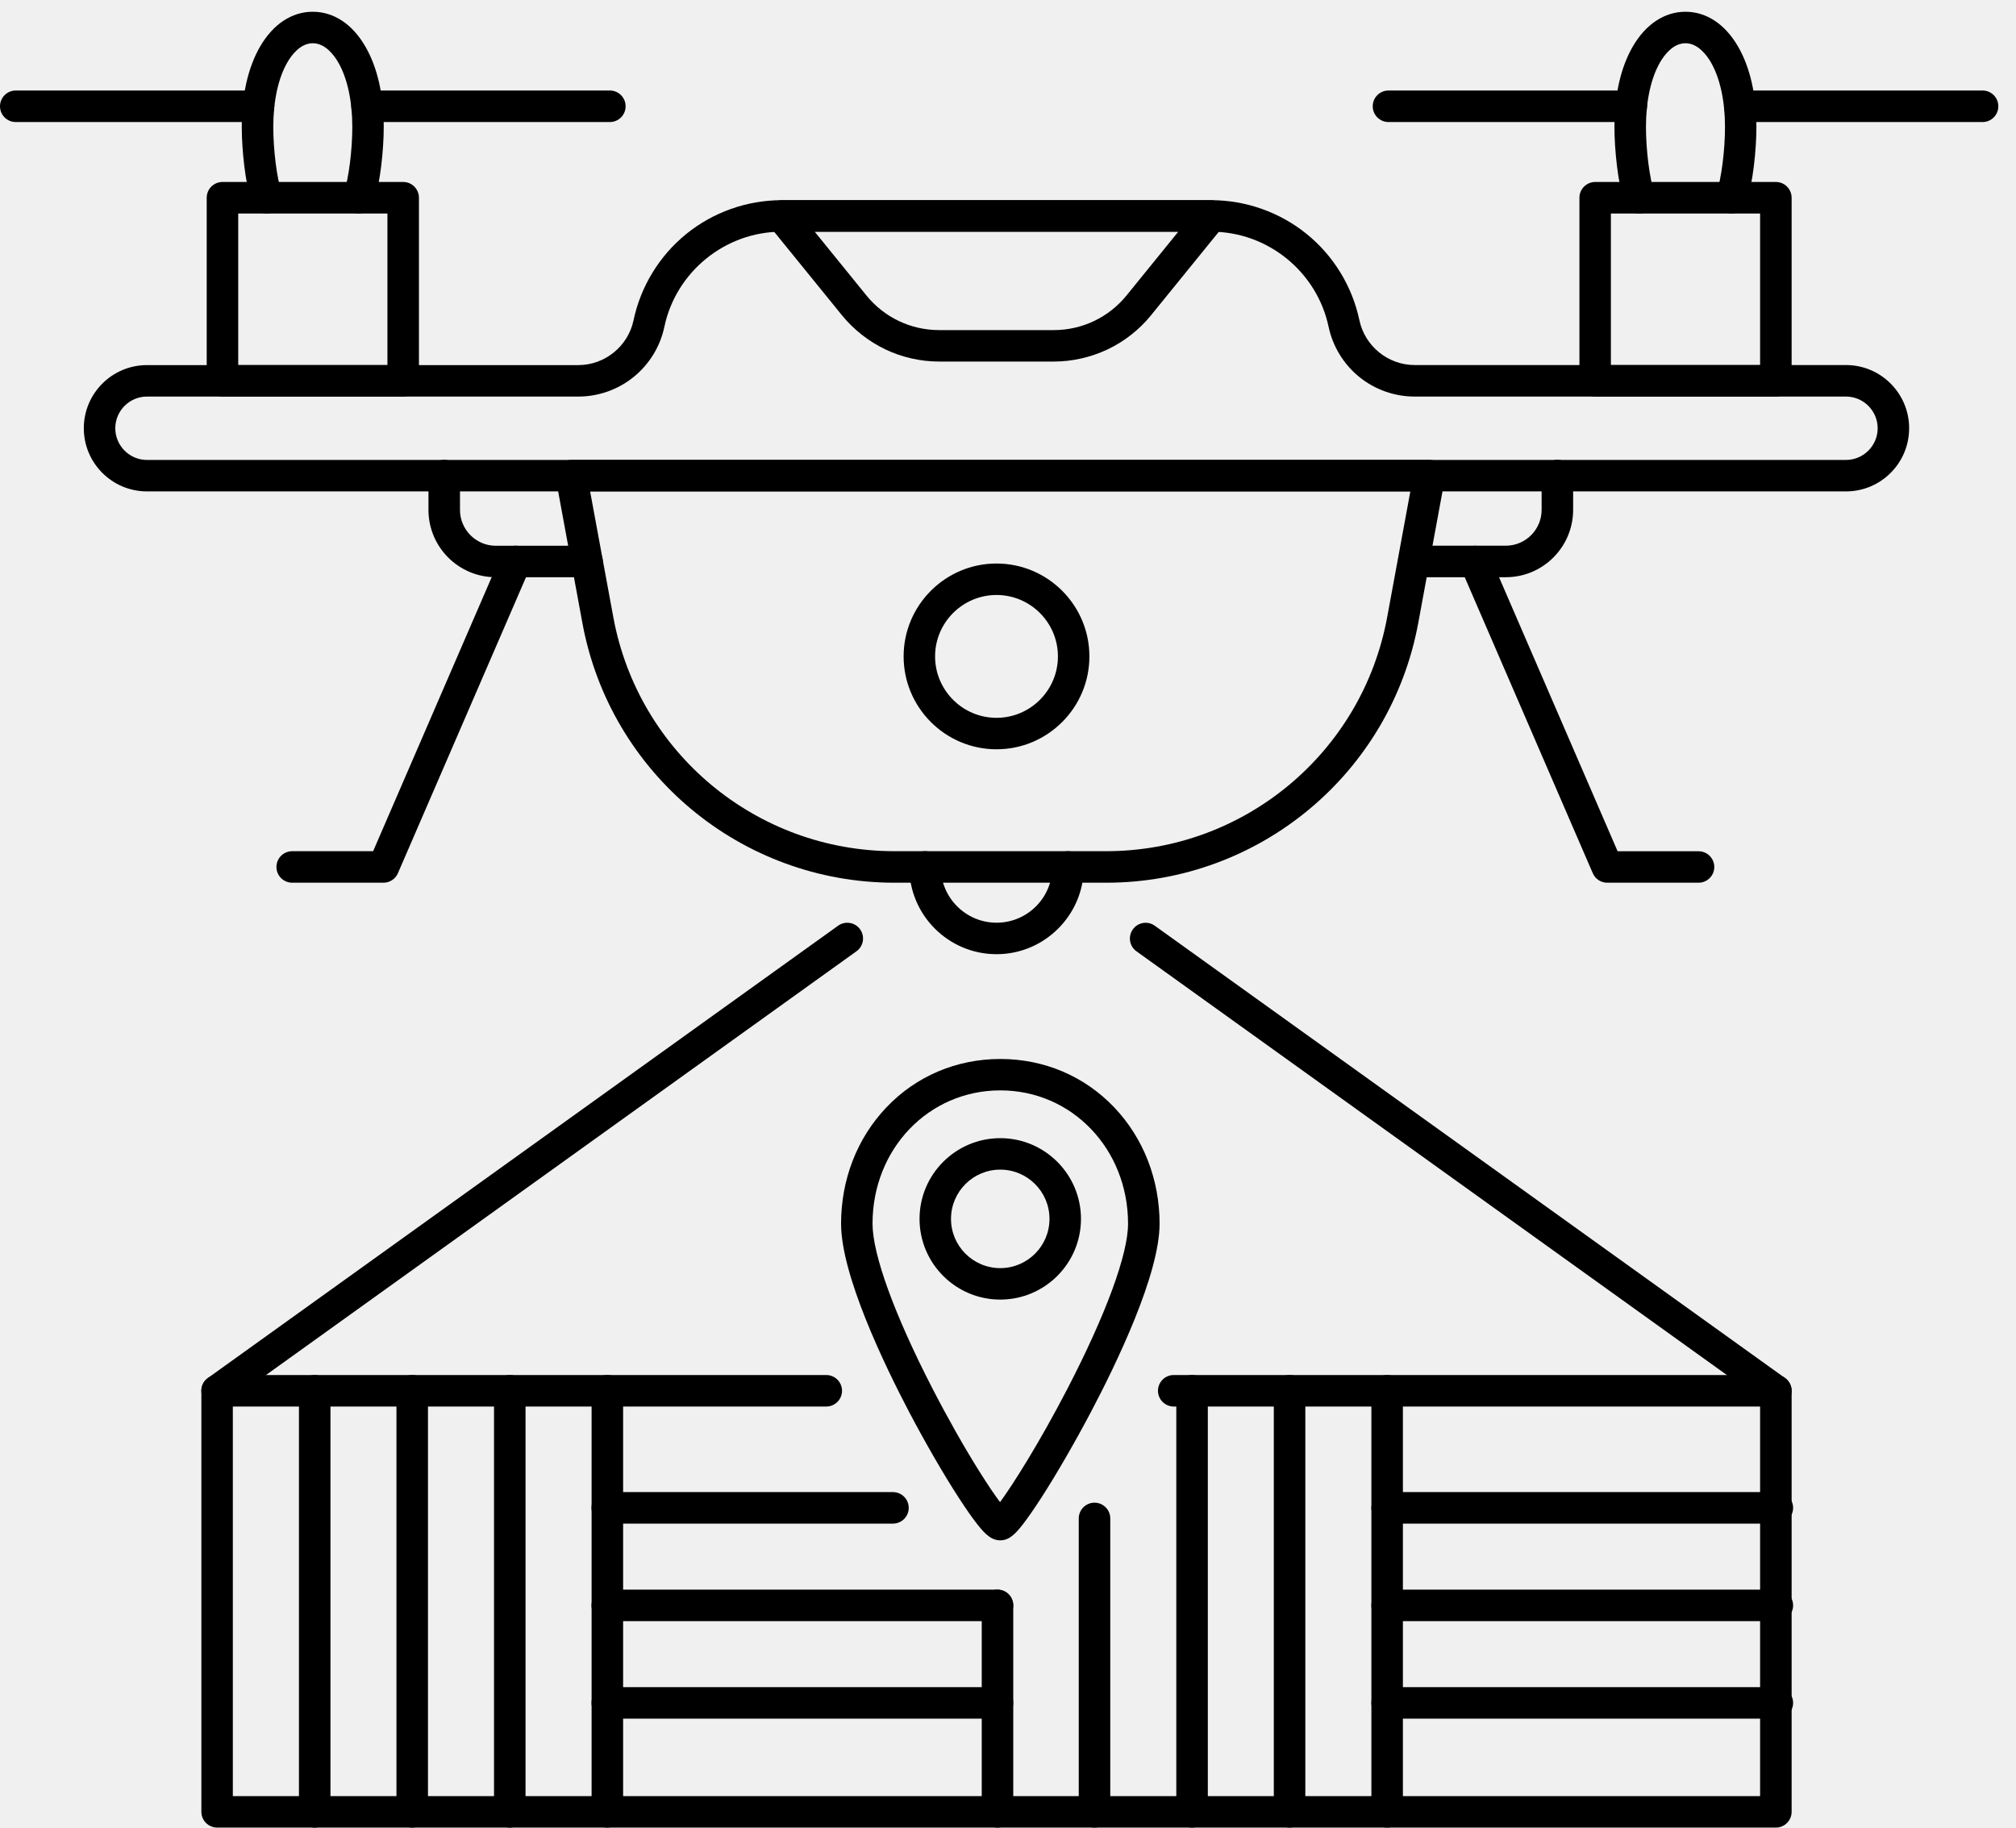
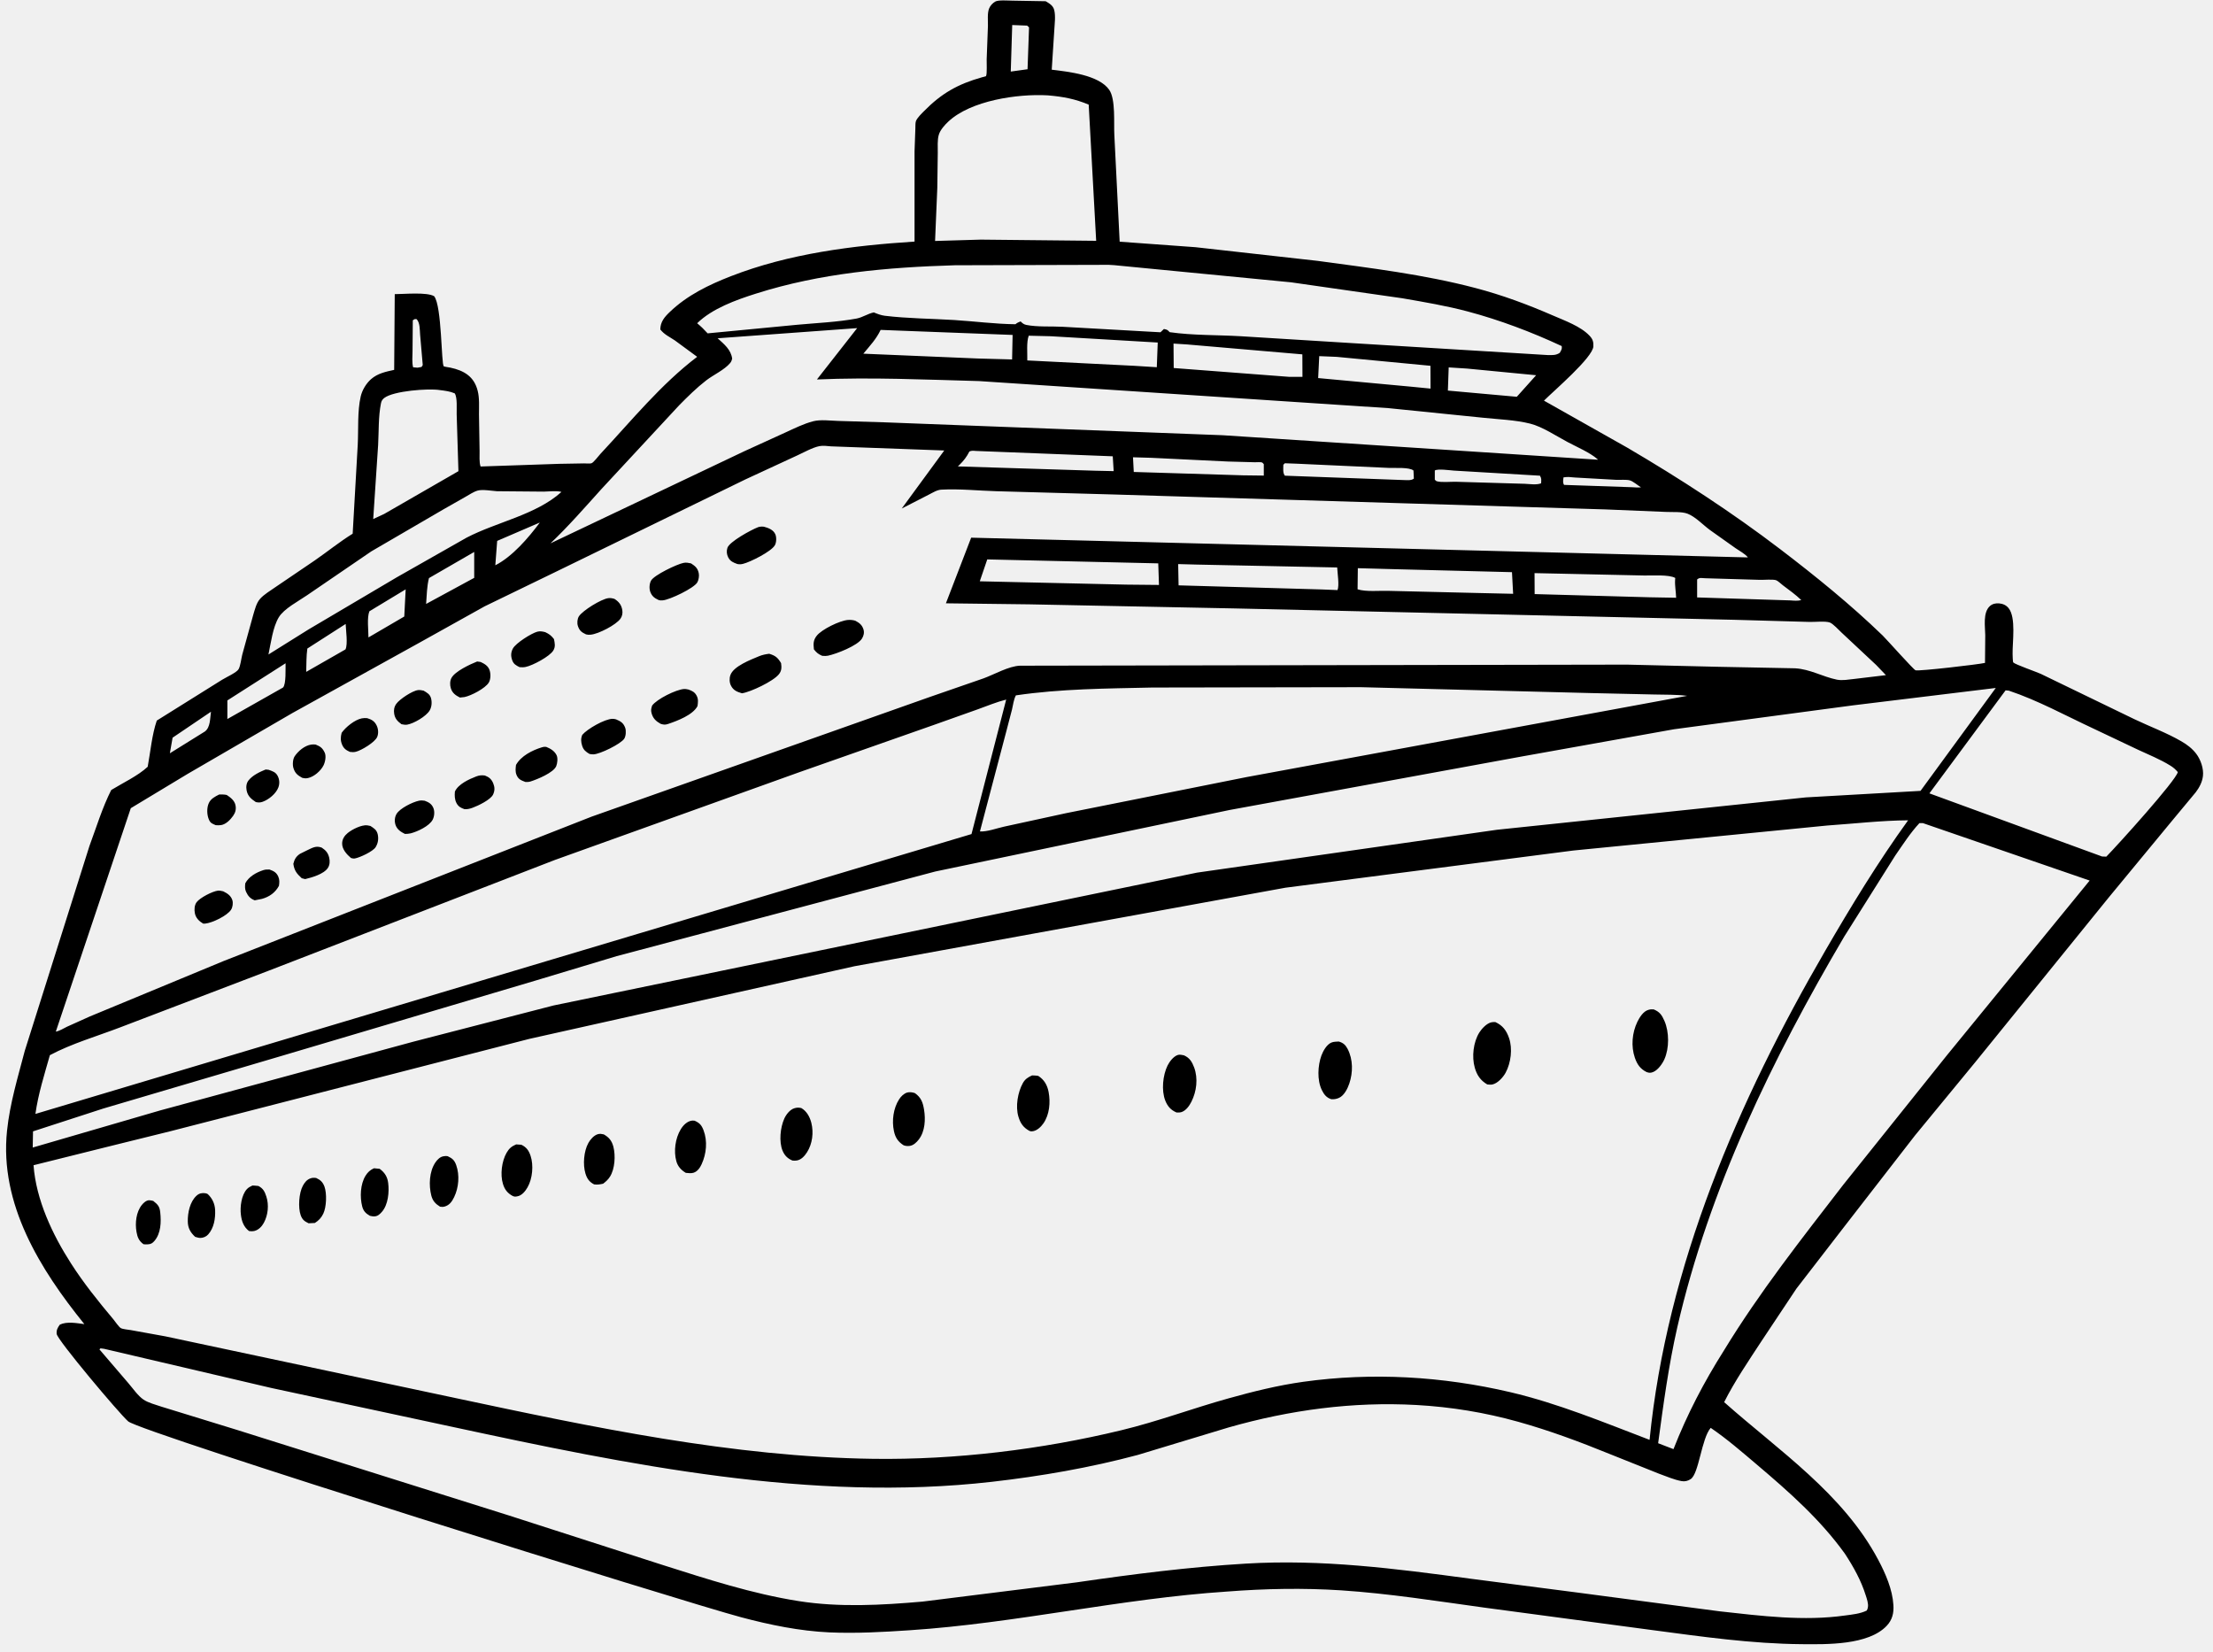
- <svg xmlns="http://www.w3.org/2000/svg" width="107" height="97" viewBox="0 0 107 97" fill="none">
-   <path d="M97.979 26.083H7.8C5.951 26.083 4.448 24.58 4.448 22.731C4.448 20.881 5.951 19.379 7.8 19.379H30.694C32.102 19.379 33.334 18.38 33.625 17.002C34.003 15.204 34.998 13.577 36.423 12.42C37.848 11.264 39.646 10.626 41.483 10.626H64.293C66.128 10.626 67.925 11.264 69.353 12.42C70.781 13.577 71.773 15.204 72.151 16.999C72.443 18.375 73.675 19.376 75.082 19.376H97.976C99.825 19.376 101.328 20.879 101.328 22.728C101.331 24.58 99.825 26.083 97.979 26.083ZM7.8 21.049C6.874 21.049 6.119 21.805 6.119 22.731C6.119 23.657 6.874 24.413 7.8 24.413H97.976C98.902 24.413 99.658 23.657 99.658 22.731C99.658 21.805 98.902 21.049 97.976 21.049H75.082C74.015 21.049 72.971 20.68 72.143 20.007C71.315 19.335 70.738 18.392 70.516 17.348C69.898 14.422 67.282 12.299 64.293 12.299H41.483C38.495 12.299 35.878 14.422 35.261 17.348C35.041 18.392 34.462 19.335 33.634 20.007C32.806 20.68 31.762 21.049 30.694 21.049H7.8Z" fill="black" />
-   <path d="M52.89 50.647C50.337 50.647 48.26 48.57 48.26 46.017C48.26 45.555 48.635 45.18 49.096 45.18C49.558 45.18 49.933 45.555 49.933 46.017C49.933 47.646 51.26 48.976 52.893 48.976C54.526 48.976 55.852 47.649 55.852 46.017C55.852 45.555 56.228 45.18 56.689 45.18C57.151 45.18 57.526 45.555 57.526 46.017C57.52 48.57 55.443 50.647 52.89 50.647Z" fill="black" />
-   <path d="M21.397 21.049H11.808C11.346 21.049 10.971 20.674 10.971 20.212V10.496C10.971 10.034 11.346 9.659 11.808 9.659H21.4C21.861 9.659 22.236 10.034 22.236 10.496V20.212C22.233 20.674 21.858 21.049 21.397 21.049ZM12.644 19.378H20.563V11.333H12.644V19.378Z" fill="black" />
-   <path d="M19.048 11.333C18.962 11.333 18.872 11.318 18.783 11.289C18.344 11.142 18.108 10.669 18.255 10.231C18.509 9.472 18.699 7.969 18.699 6.734C18.699 5.358 18.434 4.144 17.952 3.31C17.733 2.932 17.265 2.295 16.602 2.295C15.938 2.295 15.471 2.929 15.252 3.31C14.77 4.141 14.505 5.358 14.505 6.734C14.505 7.969 14.695 9.475 14.949 10.231C15.096 10.669 14.86 11.142 14.421 11.289C13.983 11.437 13.509 11.2 13.362 10.761C13.013 9.72 12.832 7.946 12.832 6.734C12.832 5.044 13.166 3.573 13.804 2.473C14.493 1.282 15.488 0.624 16.599 0.624C17.713 0.624 18.705 1.279 19.394 2.473C20.029 3.57 20.367 5.044 20.367 6.734C20.367 7.946 20.185 9.72 19.836 10.761C19.723 11.113 19.397 11.333 19.048 11.333Z" fill="black" />
-   <path d="M13.723 6.478H0.837C0.375 6.478 0 6.103 0 5.641C0 5.179 0.375 4.804 0.837 4.804H13.723C14.184 4.804 14.559 5.179 14.559 5.641C14.559 6.103 14.184 6.478 13.723 6.478Z" fill="black" />
-   <path d="M32.368 6.478H19.482C19.02 6.478 18.645 6.103 18.645 5.641C18.645 5.179 19.02 4.804 19.482 4.804H32.368C32.83 4.804 33.205 5.179 33.205 5.641C33.205 6.103 32.83 6.478 32.368 6.478Z" fill="black" />
-   <path d="M94.255 21.049H84.666C84.204 21.049 83.829 20.674 83.829 20.212V10.496C83.829 10.034 84.204 9.659 84.666 9.659H94.255C94.716 9.659 95.091 10.034 95.091 10.496V20.212C95.091 20.674 94.716 21.049 94.255 21.049ZM85.499 19.378H93.418V11.333H85.499V19.378Z" fill="black" />
-   <path d="M91.904 11.333C91.817 11.333 91.728 11.318 91.638 11.289C91.2 11.142 90.963 10.669 91.11 10.231C91.364 9.472 91.555 7.969 91.555 6.734C91.555 5.358 91.289 4.144 90.808 3.31C90.588 2.932 90.121 2.295 89.457 2.295C88.794 2.295 88.327 2.929 88.107 3.31C87.626 4.141 87.36 5.358 87.36 6.734C87.36 7.969 87.551 9.475 87.804 10.231C87.952 10.669 87.715 11.142 87.276 11.289C86.838 11.437 86.365 11.2 86.218 10.761C85.869 9.72 85.687 7.946 85.687 6.734C85.687 5.044 86.022 3.573 86.659 2.473C87.349 1.282 88.344 0.624 89.455 0.624C90.565 0.624 91.56 1.279 92.25 2.473C92.885 3.57 93.222 5.044 93.222 6.734C93.222 7.946 93.04 9.72 92.691 10.761C92.582 11.113 92.256 11.333 91.904 11.333Z" fill="black" />
-   <path d="M86.581 6.478H73.695C73.233 6.478 72.858 6.103 72.858 5.641C72.858 5.179 73.233 4.804 73.695 4.804H86.581C87.042 4.804 87.418 5.179 87.418 5.641C87.418 6.103 87.042 6.478 86.581 6.478Z" fill="black" />
-   <path d="M105.226 6.478H92.34C91.878 6.478 91.503 6.103 91.503 5.641C91.503 5.179 91.878 4.804 92.34 4.804H105.226C105.687 4.804 106.062 5.179 106.062 5.641C106.062 6.103 105.687 6.478 105.226 6.478Z" fill="black" />
-   <path d="M58.712 46.853H47.47C39.349 46.853 32.386 41.055 30.911 33.07L29.498 25.399C29.452 25.154 29.518 24.903 29.677 24.712C29.835 24.522 30.072 24.412 30.32 24.412H75.865C76.113 24.412 76.35 24.522 76.508 24.712C76.667 24.903 76.733 25.154 76.687 25.399L75.274 33.07C73.797 41.058 66.833 46.853 58.712 46.853ZM31.321 26.083L32.553 32.764C33.88 39.959 40.151 45.18 47.467 45.18H58.709C66.025 45.18 72.297 39.959 73.624 32.764L74.855 26.083H31.321Z" fill="black" />
-   <path d="M52.89 39.771C50.173 39.771 47.96 37.559 47.96 34.841C47.96 32.123 50.173 29.911 52.89 29.911C55.608 29.911 57.82 32.123 57.82 34.841C57.82 37.561 55.608 39.771 52.89 39.771ZM52.89 31.581C51.093 31.581 49.63 33.044 49.63 34.841C49.63 36.638 51.093 38.101 52.89 38.101C54.687 38.101 56.15 36.638 56.15 34.841C56.15 33.044 54.687 31.581 52.89 31.581Z" fill="black" />
-   <path d="M31.156 30.638H26.312C24.342 30.638 22.741 29.037 22.741 27.066V25.246C22.741 24.785 23.116 24.41 23.577 24.41C24.039 24.41 24.414 24.785 24.414 25.246V27.066C24.414 28.114 25.268 28.968 26.315 28.968H31.159C31.62 28.968 31.995 29.343 31.995 29.804C31.995 30.266 31.617 30.638 31.156 30.638Z" fill="black" />
-   <path d="M79.92 30.638H75.077C74.615 30.638 74.24 30.263 74.24 29.801C74.24 29.34 74.615 28.965 75.077 28.965H79.92C80.968 28.965 81.822 28.111 81.822 27.064V25.243C81.822 24.782 82.197 24.407 82.658 24.407C83.12 24.407 83.495 24.782 83.495 25.243V27.064C83.492 29.037 81.891 30.638 79.92 30.638Z" fill="black" />
-   <path d="M20.352 46.853H15.509C15.047 46.853 14.672 46.478 14.672 46.017C14.672 45.555 15.047 45.18 15.509 45.18H19.804L26.601 29.469C26.786 29.045 27.276 28.852 27.7 29.034C28.124 29.216 28.317 29.709 28.136 30.133L21.12 46.348C20.987 46.657 20.684 46.853 20.352 46.853Z" fill="black" />
-   <path d="M90.147 46.853H85.304C84.969 46.853 84.669 46.654 84.537 46.348L77.524 30.136C77.339 29.712 77.535 29.221 77.959 29.037C78.383 28.852 78.874 29.048 79.058 29.472L85.855 45.183H90.15C90.612 45.183 90.987 45.558 90.987 46.019C90.987 46.481 90.609 46.853 90.147 46.853Z" fill="black" />
-   <path d="M55.928 19.191H49.85C48.866 19.191 47.876 18.969 46.991 18.545C46.105 18.121 45.306 17.495 44.686 16.733L40.835 11.991C40.633 11.74 40.589 11.396 40.728 11.105C40.866 10.813 41.161 10.629 41.484 10.629H64.294C64.617 10.629 64.911 10.813 65.05 11.105C65.188 11.396 65.148 11.74 64.943 11.991L61.092 16.733C60.471 17.498 59.675 18.124 58.787 18.545C57.898 18.966 56.912 19.191 55.928 19.191ZM43.241 12.299L45.984 15.68C46.933 16.851 48.344 17.521 49.85 17.521H55.928C57.434 17.521 58.844 16.849 59.794 15.68L62.537 12.299H43.241Z" fill="black" />
-   <path d="M11.525 74.657C11.265 74.657 11.008 74.536 10.844 74.308C10.576 73.933 10.659 73.411 11.034 73.142L44.483 49.135C44.858 48.867 45.381 48.951 45.649 49.326C45.917 49.701 45.834 50.223 45.459 50.491L12.009 74.498C11.865 74.605 11.692 74.657 11.525 74.657Z" fill="black" />
-   <path d="M94.255 74.657C94.088 74.657 93.915 74.605 93.767 74.501L60.318 50.494C59.943 50.226 59.857 49.703 60.128 49.328C60.396 48.953 60.918 48.867 61.293 49.138L94.743 73.145C95.118 73.414 95.204 73.936 94.933 74.311C94.771 74.536 94.515 74.657 94.255 74.657Z" fill="black" />
-   <path d="M53.09 81.759C52.637 81.759 52.308 81.456 51.895 80.937C51.618 80.588 51.278 80.103 50.886 79.498C50.066 78.231 49.135 76.621 48.263 74.966C46.91 72.389 44.64 67.661 44.64 64.952C44.64 62.607 45.491 60.415 47.04 58.785C48.615 57.123 50.765 56.209 53.093 56.209C55.421 56.209 57.567 57.123 59.145 58.785C60.691 60.415 61.545 62.607 61.545 64.952C61.545 67.644 59.255 72.384 57.89 74.968C57.036 76.584 56.081 78.237 55.268 79.498C54.878 80.1 54.544 80.582 54.273 80.931C53.915 81.381 53.583 81.759 53.09 81.759ZM53.09 57.876C49.288 57.876 46.31 60.983 46.31 64.95C46.31 66.585 47.47 69.779 49.495 73.708C50.289 75.251 51.168 76.806 51.973 78.09C52.464 78.871 52.827 79.4 53.078 79.731C53.776 78.779 55.172 76.57 56.655 73.711C58.698 69.767 59.872 66.574 59.872 64.95C59.869 60.983 56.892 57.876 53.09 57.876Z" fill="black" />
-   <path d="M53.089 68.98C50.726 68.98 48.805 67.059 48.805 64.696C48.805 62.333 50.726 60.412 53.089 60.412C55.451 60.412 57.373 62.333 57.373 64.696C57.373 67.059 55.451 68.98 53.089 68.98ZM53.089 62.082C51.646 62.082 50.475 63.254 50.475 64.696C50.475 66.138 51.646 67.31 53.089 67.31C54.531 67.31 55.702 66.138 55.702 64.696C55.702 63.254 54.531 62.082 53.089 62.082Z" fill="black" />
-   <path d="M94.255 97.005H11.525C11.063 97.005 10.688 96.63 10.688 96.169V73.82C10.688 73.359 11.063 72.984 11.525 72.984H43.854C44.316 72.984 44.691 73.359 44.691 73.82C44.691 74.282 44.316 74.657 43.854 74.657H12.358V95.335H93.418V74.657H62.297C61.835 74.657 61.46 74.282 61.46 73.82C61.46 73.359 61.835 72.984 62.297 72.984H94.255C94.716 72.984 95.091 73.359 95.091 73.82V96.169C95.091 96.63 94.716 97.005 94.255 97.005Z" fill="black" />
-   <path d="M52.943 97.006C52.481 97.006 52.106 96.631 52.106 96.169V85.213C52.106 84.751 52.481 84.376 52.943 84.376C53.404 84.376 53.779 84.751 53.779 85.213V96.169C53.779 96.631 53.404 97.006 52.943 97.006Z" fill="black" />
-   <path d="M21.879 97.006C21.417 97.006 21.042 96.631 21.042 96.169V73.821C21.042 73.359 21.417 72.984 21.879 72.984C22.34 72.984 22.715 73.359 22.715 73.821V96.169C22.715 96.631 22.34 97.006 21.879 97.006Z" fill="black" />
-   <path d="M27.056 97.006C26.595 97.006 26.22 96.631 26.22 96.169V73.821C26.22 73.359 26.595 72.984 27.056 72.984C27.518 72.984 27.893 73.359 27.893 73.821V96.169C27.893 96.631 27.518 97.006 27.056 97.006Z" fill="black" />
-   <path d="M32.236 97.006C31.774 97.006 31.399 96.631 31.399 96.169V73.821C31.399 73.359 31.774 72.984 32.236 72.984C32.697 72.984 33.072 73.359 33.072 73.821V96.169C33.069 96.631 32.697 97.006 32.236 97.006Z" fill="black" />
-   <path d="M16.703 97.006C16.242 97.006 15.867 96.631 15.867 96.169V73.821C15.867 73.359 16.242 72.984 16.703 72.984C17.165 72.984 17.54 73.359 17.54 73.821V96.169C17.54 96.631 17.165 97.006 16.703 97.006Z" fill="black" />
-   <path d="M63.269 97.006C62.808 97.006 62.433 96.631 62.433 96.169V73.821C62.433 73.359 62.808 72.984 63.269 72.984C63.731 72.984 64.106 73.359 64.106 73.821V96.169C64.103 96.631 63.731 97.006 63.269 97.006Z" fill="black" />
-   <path d="M68.445 97.006C67.983 97.006 67.608 96.631 67.608 96.169V73.821C67.608 73.359 67.983 72.984 68.445 72.984C68.906 72.984 69.281 73.359 69.281 73.821V96.169C69.281 96.631 68.906 97.006 68.445 97.006Z" fill="black" />
-   <path d="M73.623 97.006C73.162 97.006 72.787 96.631 72.787 96.169V73.821C72.787 73.359 73.162 72.984 73.623 72.984C74.085 72.984 74.46 73.359 74.46 73.821V96.169C74.46 96.631 74.085 97.006 73.623 97.006Z" fill="black" />
-   <path d="M58.092 97.005C57.63 97.005 57.255 96.63 57.255 96.169V80.597C57.255 80.135 57.63 79.76 58.092 79.76C58.553 79.76 58.928 80.135 58.928 80.597V96.169C58.928 96.63 58.553 97.005 58.092 97.005Z" fill="black" />
-   <path d="M52.941 86.049H32.232C31.77 86.049 31.395 85.674 31.395 85.213C31.395 84.751 31.77 84.376 32.232 84.376H52.941C53.403 84.376 53.778 84.751 53.778 85.213C53.778 85.674 53.403 86.049 52.941 86.049Z" fill="black" />
-   <path d="M52.941 91.225H32.232C31.77 91.225 31.395 90.85 31.395 90.388C31.395 89.926 31.77 89.551 32.232 89.551H52.941C53.403 89.551 53.778 89.926 53.778 90.388C53.778 90.85 53.403 91.225 52.941 91.225Z" fill="black" />
-   <path d="M47.394 80.871H32.232C31.77 80.871 31.395 80.496 31.395 80.034C31.395 79.573 31.77 79.198 32.232 79.198H47.394C47.856 79.198 48.231 79.573 48.231 80.034C48.231 80.496 47.856 80.871 47.394 80.871Z" fill="black" />
-   <path d="M94.333 86.049H73.623C73.162 86.049 72.787 85.674 72.787 85.213C72.787 84.751 73.162 84.376 73.623 84.376H94.333C94.795 84.376 95.17 84.751 95.17 85.213C95.17 85.674 94.795 86.049 94.333 86.049Z" fill="black" />
-   <path d="M94.333 91.225H73.623C73.162 91.225 72.787 90.85 72.787 90.388C72.787 89.926 73.162 89.551 73.623 89.551H94.333C94.795 89.551 95.17 89.926 95.17 90.388C95.17 90.85 94.795 91.225 94.333 91.225Z" fill="black" />
-   <path d="M94.333 80.871H73.623C73.162 80.871 72.787 80.496 72.787 80.034C72.787 79.573 73.162 79.198 73.623 79.198H94.333C94.795 79.198 95.17 79.573 95.17 80.034C95.17 80.496 94.795 80.871 94.333 80.871Z" fill="black" />
+ <svg xmlns="http://www.w3.org/2000/svg" width="197" height="147" viewBox="0 0 197 147" fill="none">
+   <mask id="mask0_75_19" style="mask-type:luminance" maskUnits="userSpaceOnUse" x="0" y="-1" width="197" height="148">
+     <path d="M0.314 -0.007H196.151V146.473H0.314V-0.007Z" fill="white" />
+   </mask>
+   <g mask="url(#mask0_75_19)">
+     <path d="M7.51 117.857C3.587 113.01 -0.062 107.168 0.626 100.64C0.882 98.201 1.588 95.89 2.207 93.526L7.962 75.301C8.568 73.667 9.114 71.87 9.902 70.316C10.919 69.693 12.289 69.052 13.148 68.248C13.393 66.923 13.522 65.415 13.956 64.138L19.765 60.508C20.102 60.297 21.072 59.858 21.237 59.566C21.409 59.266 21.478 58.602 21.569 58.255L22.544 54.724C22.687 54.258 22.816 53.684 23.145 53.31C23.504 52.9 24.078 52.573 24.526 52.254L28.01 49.89C29.137 49.113 30.232 48.222 31.395 47.503L31.847 39.565C31.916 38.205 31.807 36.615 32.107 35.299C32.236 34.731 32.59 34.137 33.029 33.749C33.63 33.226 34.336 33.088 35.089 32.921L35.14 26.181C35.957 26.181 37.992 25.979 38.649 26.366C39.337 27.228 39.277 32.431 39.504 32.603C39.557 32.645 40 32.701 40.094 32.723C41.298 32.981 42.205 33.505 42.523 34.783C42.692 35.437 42.637 36.201 42.639 36.878L42.692 40.157C42.703 40.576 42.643 41.126 42.781 41.522L49.795 41.284L51.997 41.246C52.162 41.242 52.527 41.284 52.656 41.233C52.845 41.164 53.279 40.585 53.451 40.398C56.212 37.446 58.826 34.215 62.061 31.759L60.077 30.301C59.614 29.991 59.126 29.773 58.779 29.325C58.792 28.646 59.14 28.23 59.618 27.773C61.17 26.282 63.083 25.355 65.067 24.583C70.239 22.57 75.903 21.855 81.412 21.503V13.475L81.485 11.444C81.494 11.255 81.477 10.954 81.532 10.787C81.632 10.502 82.044 10.104 82.251 9.896C83.812 8.305 85.275 7.483 87.406 6.882C87.428 6.882 87.769 6.784 87.773 6.779C87.885 6.572 87.82 5.561 87.833 5.283L87.945 2.311C87.954 1.85 87.876 1.162 88.056 0.741C88.158 0.5 88.361 0.28 88.586 0.146C88.873 -0.025 89.755 0.057 90.107 0.057L93.084 0.109C93.426 0.316 93.745 0.487 93.849 0.903C93.979 1.442 93.883 2.112 93.854 2.671L93.625 6.203C95.11 6.383 97.815 6.67 98.743 7.995C99.327 8.83 99.138 11.01 99.198 12.016L99.672 21.512L106.418 22.002L117.286 23.218C121.991 23.859 126.724 24.422 131.327 25.631C133.709 26.255 135.98 27.099 138.234 28.078C139.282 28.535 140.718 29.043 141.507 29.889C141.785 30.185 141.858 30.423 141.841 30.826C141.807 31.81 138.316 34.787 137.443 35.66L144.873 39.852C149.54 42.589 154.187 45.61 158.488 48.892C161.628 51.288 164.749 53.815 167.593 56.565C167.982 56.948 170.331 59.595 170.521 59.66C170.792 59.76 176.132 59.141 176.704 59.003L176.726 56.534C176.717 55.759 176.503 54.53 177.134 53.949C177.354 53.748 177.659 53.679 177.951 53.704C178.3 53.739 178.579 53.855 178.803 54.129C179.483 54.968 179.14 57.153 179.16 58.206C179.164 58.324 179.173 58.912 179.22 58.963C179.389 59.143 181.306 59.811 181.667 59.978L190.01 64.017C191.366 64.665 192.882 65.226 194.178 65.979C194.681 66.266 195.149 66.622 195.505 67.088C195.901 67.604 196.186 68.424 196.104 69.078C196.039 69.615 195.79 70.085 195.467 70.514L193.312 73.108L187.719 79.881L175.853 94.523L170.461 101.078L164.195 109.158L159.916 114.698L156.803 119.376C155.667 121.117 154.416 122.945 153.483 124.802C158.368 129.137 164.061 132.931 167.201 138.838C167.851 140.065 168.466 141.468 168.55 142.868C168.595 143.574 168.452 144.18 167.958 144.705C166.315 146.446 162.603 146.362 160.377 146.344C155.93 146.308 151.475 145.672 147.075 145.088L132.122 143.089C127.891 142.508 123.647 141.833 119.384 141.552C116.021 141.334 112.615 141.399 109.257 141.659C99.779 142.281 90.461 144.48 80.969 145.106C78.604 145.264 76.204 145.398 73.831 145.295C71.185 145.173 68.549 144.632 65.995 143.953C60.879 142.594 12.516 127.478 11.411 126.514C10.628 125.835 5.092 119.256 5.046 118.73C5.012 118.383 5.128 118.176 5.326 117.904C5.965 117.599 6.822 117.771 7.51 117.857ZM6.319 112.451C7.428 114.186 8.766 115.854 10.091 117.428C10.231 117.599 10.59 118.125 10.757 118.214C10.946 118.314 11.414 118.347 11.634 118.387L14.722 118.946L18.369 119.723L40.606 124.45C52.801 127.044 65.234 129.676 77.749 129.847C85.068 129.945 92.714 129.021 99.83 127.3C103.07 126.519 106.164 125.354 109.368 124.464C111.548 123.856 113.764 123.306 116.008 122.992C122.158 122.132 128.412 122.502 134.444 123.914C138.694 124.911 142.778 126.606 146.844 128.157C148.382 112.654 154.734 97.968 162.487 84.615C164.787 80.65 167.174 76.733 169.859 73.013C167.477 73.03 165.037 73.313 162.654 73.478L140.048 75.704L114.429 79.013L76.057 86.004L47.121 92.468L15.177 100.686L9.906 101.989L2.986 103.714C3.209 106.794 4.672 109.889 6.319 112.451ZM3.153 99.148L86.482 74.239L89.57 62.267C88.719 62.481 87.867 62.839 87.036 63.136L83.129 64.525L71.116 68.746L49.392 76.544L23.86 86.421L10.688 91.448C8.637 92.232 6.37 92.889 4.44 93.918C3.952 95.645 3.402 97.362 3.153 99.148ZM87.234 74.003C87.842 74.05 88.762 73.714 89.372 73.58L94.912 72.376L110.929 69.174L150.192 61.935C149.23 61.811 148.211 61.84 147.233 61.815L141.527 61.686L121.156 61.165L102.58 61.196C98.559 61.285 94.422 61.303 90.434 61.893C90.236 62.258 90.184 62.753 90.087 63.158L89.583 65.088L87.234 74.003ZM15.364 65.66L15.121 67.048L18.24 65.108C18.735 64.739 18.695 63.935 18.781 63.349L15.364 65.66ZM20.24 62.343V63.999L25.194 61.196C25.485 60.902 25.407 59.455 25.421 59.036L20.24 62.343ZM37.398 29.786C37.36 29.348 37.398 28.74 37.088 28.406C36.856 28.401 36.972 28.375 36.747 28.508L36.723 31.256C36.718 31.721 36.663 32.244 36.774 32.692L37.17 32.727L37.527 32.663L37.633 32.492L37.398 29.786ZM40.477 35.01C40.038 34.825 39.608 34.778 39.139 34.718C38.128 34.556 35.033 34.791 34.211 35.419C34.035 35.557 33.953 35.687 33.911 35.909C33.677 37.067 33.726 38.416 33.661 39.603L33.223 46.2L34.202 45.744L40.809 41.939L40.653 36.882C40.639 36.404 40.731 35.379 40.477 35.01ZM48.403 43.758L44.235 43.722C43.765 43.689 42.953 43.542 42.519 43.667C42.158 43.767 41.759 44.041 41.432 44.225L39.522 45.31L33.053 49.077L27.327 52.987C26.583 53.501 25.278 54.178 24.82 54.94C24.285 55.817 24.109 57.257 23.898 58.255L27.456 56.031L35.334 51.377L41.53 47.859C44.231 46.45 47.706 45.835 49.98 43.787C49.594 43.658 48.833 43.753 48.403 43.758ZM27.258 59.802L30.753 57.803C30.981 57.333 30.787 56.091 30.771 55.536L27.36 57.725C27.262 58.395 27.282 59.123 27.258 59.802ZM32.8 56.736L35.988 54.875L36.113 52.457L32.882 54.41C32.655 54.986 32.8 56.091 32.8 56.736ZM37.932 53.755L42.214 51.433V49.128L38.186 51.455C37.999 52.194 37.987 53 37.932 53.755ZM44.093 50.315C45.611 49.542 47.047 47.868 48.054 46.51L44.258 48.144L44.093 50.315ZM91.436 2.279L90.107 2.228L89.978 6.37L91.472 6.163L91.605 2.435L91.436 2.279ZM96.915 9.311C95.711 8.808 94.649 8.607 93.351 8.494L93.231 8.485C90.59 8.34 86.426 8.941 84.422 10.82C84.099 11.121 83.701 11.564 83.572 11.994C83.429 12.468 83.489 13.087 83.48 13.586L83.438 16.721L83.24 21.448L87.312 21.328L97.581 21.434L96.915 9.311ZM137.799 31.605C138.211 31.605 138.505 31.634 138.852 31.403C138.977 31.162 139.068 31.084 139.024 30.804C136.368 29.566 133.52 28.486 130.685 27.731C128.764 27.219 126.793 26.887 124.83 26.547L114.93 25.128L99.178 23.601L98.694 23.572L84.999 23.61C79.005 23.79 73.044 24.307 67.293 26.135C65.525 26.694 63.406 27.455 62.061 28.771C62.399 29.049 62.698 29.343 62.994 29.671L70.996 28.904C72.737 28.744 74.527 28.671 76.246 28.355C76.81 28.245 77.246 27.916 77.787 27.807C78.106 27.94 78.419 28.061 78.762 28.105C80.784 28.35 82.904 28.359 84.943 28.484C86.758 28.599 88.577 28.84 90.392 28.86C90.545 28.735 90.665 28.675 90.853 28.608C91.019 28.771 91.135 28.873 91.367 28.922C92.373 29.118 93.551 29.029 94.58 29.085L102.054 29.506L103.306 29.575L103.611 29.283C103.902 29.343 103.92 29.348 104.123 29.566C106.173 29.86 108.371 29.806 110.448 29.927L120.731 30.563L137.799 31.605ZM76.854 31.481L87.05 31.91L90.096 31.993L90.142 29.811L80.152 29.432L78.393 29.363C78.005 30.185 77.431 30.784 76.854 31.481ZM91.449 32.082L100.937 32.558L102.978 32.685L103.061 30.488L93.531 29.927L91.578 29.88C91.362 30.434 91.467 31.467 91.449 32.082ZM104.466 30.581L104.483 32.757L114.797 33.545H115.944L115.935 31.541L105.684 30.659L104.466 30.581ZM117.342 33.651L125.611 34.417L127.346 34.589L127.337 32.558L118.989 31.763L117.438 31.699L117.342 33.651ZM128.889 34.765L135.025 35.317L136.746 33.398L130.601 32.806L128.962 32.701L128.889 34.765ZM142.199 40.859C141.493 40.258 140.375 39.788 139.545 39.345C138.539 38.813 137.314 37.982 136.212 37.706C134.905 37.377 133.382 37.325 132.037 37.183L123.621 36.33L87.156 33.919C82.345 33.79 77.533 33.565 72.722 33.776L76.304 29.205L63.885 30.109C64.459 30.637 65.071 31.111 65.178 31.928C65.14 32.073 65.096 32.198 64.998 32.313C64.486 32.926 63.511 33.36 62.865 33.859C62.005 34.524 61.217 35.304 60.456 36.076L53.542 43.526C52.066 45.161 50.603 46.842 49.005 48.362L66.271 40.157L69.947 38.481C70.738 38.12 71.535 37.719 72.381 37.497C73.044 37.325 73.926 37.446 74.614 37.466L78.729 37.59L108.85 38.739L142.237 40.919L142.199 40.859ZM85.27 41.514L97.474 41.897L99.138 41.934L99.057 40.614L86.878 40.138C86.658 40.12 86.508 40.097 86.297 40.184C86.048 40.674 85.789 41.01 85.395 41.393L85.27 41.514ZM100.859 40.701L100.928 42.008L110.655 42.308L112.503 42.331V41.315C112.448 41.264 112.41 41.191 112.336 41.16C112.225 41.113 111.833 41.148 111.7 41.144L109.313 41.079L102.475 40.748L100.859 40.701ZM114.378 42.34L124.854 42.725C125.177 42.725 125.616 42.803 125.861 42.6L125.827 41.879C125.462 41.569 124.184 41.672 123.634 41.647L115.449 41.273L114.378 41.233L114.242 41.367C114.242 41.685 114.178 42.092 114.378 42.34ZM127.726 41.879V42.696C127.787 42.743 127.831 42.816 127.9 42.834C128.321 42.959 129.129 42.872 129.586 42.881L135.726 43.061C136.165 43.079 136.78 43.181 137.189 43.019C137.2 42.72 137.24 42.596 137.085 42.34L129.439 41.888C129.082 41.865 127.976 41.703 127.726 41.879ZM145.085 42.756C144.775 42.669 144.212 42.725 143.871 42.709L140.195 42.502C139.846 42.467 139.532 42.429 139.184 42.489C139.153 42.734 139.102 42.941 139.231 43.159L145.274 43.366C145.543 43.384 145.806 43.402 146.078 43.379C145.819 43.217 145.363 42.829 145.085 42.756ZM158.707 52.092C158.557 51.976 158.286 51.718 158.123 51.649C157.856 51.542 156.992 51.622 156.665 51.611L151.78 51.468C151.495 51.459 151.299 51.382 151.078 51.575V53.176L159.379 53.441C159.704 53.463 160.023 53.501 160.35 53.412C159.842 52.922 159.266 52.517 158.707 52.092ZM167.016 59.188L163.95 56.32C163.701 56.091 163.18 55.514 162.888 55.407C162.501 55.265 161.523 55.369 161.085 55.356L154.407 55.167L109.95 54.156L91.656 53.791L84.204 53.699L86.453 47.857L155.598 49.614C155.358 49.3 154.832 49.026 154.501 48.794L152.21 47.169C151.608 46.726 150.92 45.989 150.228 45.724C149.698 45.521 148.859 45.595 148.289 45.564L142.891 45.341L99.258 44.016L88.697 43.722C87.094 43.675 85.406 43.495 83.812 43.582C83.416 43.597 83.042 43.847 82.694 44.021L80.272 45.263L84.057 40.097L73.973 39.728C73.65 39.703 73.267 39.645 72.949 39.708C72.317 39.833 71.559 40.271 70.972 40.536L66.343 42.678L49.697 50.789L43.146 53.967L37.351 57.197L26.035 63.463L16.708 68.88L11.643 71.935L4.968 91.822C5.295 91.771 5.651 91.535 5.961 91.388L7.996 90.473L19.886 85.548L52.66 72.69L82.741 62.047L87.557 60.379C88.526 60.025 89.781 59.295 90.792 59.252L144.842 59.157L152.962 59.35L159.795 59.484C161.134 59.557 162.251 60.237 163.52 60.495C164.01 60.593 164.578 60.481 165.072 60.43L167.884 60.094L167.016 59.188ZM149.117 51.606L149.13 51.442C148.554 51.119 147.048 51.243 146.356 51.224L139.231 51.068L136.604 51.012L136.613 52.878L146.855 53.163L149.208 53.205C149.195 52.677 149.083 52.13 149.117 51.606ZM134.698 52.853L134.595 50.927L124.266 50.665L120.873 50.573L120.851 52.453C121.608 52.693 122.808 52.564 123.612 52.591L131.478 52.78L134.698 52.853ZM119.036 50.509L106.501 50.251L104.88 50.208L104.918 52.101L117.669 52.466L119.063 52.522C119.239 52.123 119.058 50.992 119.036 50.509ZM103.172 52.065L103.107 50.144L90.258 49.847L87.885 49.792L87.219 51.74L100.244 52.036L103.172 52.065ZM164.952 62.782L149.028 64.908L135.468 67.333L109.469 72.093L83.249 77.573L54.892 85.105L47.606 87.298L24.956 94.016L9.192 98.669L2.939 100.7L2.913 102.14L14.244 98.841L36.796 92.718L49.285 89.493L106.556 77.671L133.257 73.856L160.751 70.975L170.964 70.394L177.663 61.234L164.952 62.782ZM187.503 76.248C188.536 75.197 193.699 69.483 193.868 68.722C193.666 68.481 193.463 68.303 193.196 68.141C192.299 67.586 191.274 67.172 190.315 66.727L186.343 64.843C183.873 63.694 181.409 62.336 178.826 61.474L178.536 61.446L171.754 70.615L187.124 76.234L187.503 76.248ZM164.084 105.456L173.311 93.931L186.02 78.376L171.171 73.262H170.868C170.046 74.144 169.394 75.172 168.711 76.156L164.173 83.364C157.787 94.205 152.127 105.839 149.306 118.163C148.534 121.56 148.073 125.005 147.607 128.458L148.972 128.984C150.201 125.857 151.675 123.032 153.47 120.193C156.643 114.99 160.368 110.276 164.084 105.456ZM11.411 123.092C11.81 123.551 12.284 124.252 12.787 124.584C13.213 124.867 13.85 125.027 14.339 125.194L21.164 127.294L45.302 134.888L58.973 139.29C62.958 140.555 66.942 141.853 71.083 142.508C74.734 143.084 78.462 142.873 82.131 142.554L95.853 140.84C100.854 140.112 105.855 139.475 110.9 139.174C117.674 138.767 124.213 139.618 130.901 140.517L140.324 141.737L153.109 143.423C156.767 143.828 160.575 144.313 164.237 143.792C164.874 143.708 165.593 143.639 166.172 143.354C166.241 143.227 166.25 143.222 166.281 143.053C166.337 142.739 166.186 142.301 166.088 142C165.674 140.671 164.99 139.451 164.233 138.293C162.044 135.249 159.274 132.802 156.433 130.393C155.091 129.257 153.741 128.08 152.287 127.091C151.461 128.042 151.241 131.177 150.502 131.653C150.257 131.813 149.983 131.885 149.689 131.829C149.028 131.709 148.331 131.404 147.699 131.177L143.274 129.409C140.611 128.324 137.928 127.327 135.159 126.552C132.175 125.719 129.185 125.23 126.09 125.056C120.417 124.742 114.817 125.499 109.364 127.055L101.293 129.498C97.036 130.638 92.658 131.395 88.281 131.894C72.21 133.722 55.945 130.373 40.283 127.004L24.161 123.542L9.269 120.055L8.947 120.013L8.851 120.106L11.411 123.092ZM18.61 72.979C18.748 73.28 18.915 73.322 19.207 73.447C19.362 73.456 19.512 73.465 19.668 73.442C20.11 73.378 20.505 72.966 20.752 72.618C20.957 72.325 21.035 72.033 20.965 71.681C20.883 71.254 20.522 70.98 20.184 70.759C19.95 70.704 19.75 70.717 19.512 70.717C19.155 70.893 18.768 71.091 18.592 71.474C18.389 71.908 18.412 72.549 18.61 72.979ZM21.898 79.365C22.074 79.752 22.286 79.993 22.678 80.135L23.323 80.006C23.985 79.821 24.501 79.452 24.831 78.848C24.875 78.557 24.895 78.303 24.771 78.022C24.604 77.648 24.354 77.523 23.985 77.394C23.791 77.388 23.628 77.39 23.444 77.448C22.82 77.648 22.139 78.031 21.834 78.621C21.809 78.888 21.787 79.115 21.898 79.365ZM21.954 70.356C22.054 70.868 22.364 71.113 22.776 71.392C23.012 71.438 23.154 71.443 23.384 71.363C23.933 71.165 24.57 70.644 24.78 70.085C24.904 69.753 24.884 69.392 24.724 69.074C24.544 68.718 24.256 68.64 23.902 68.515L23.644 68.493C23.121 68.704 22.488 69.005 22.128 69.457C21.925 69.706 21.894 70.051 21.954 70.356ZM26.127 68.381C26.269 68.829 26.501 69.009 26.897 69.23C27.088 69.276 27.213 69.294 27.411 69.254C27.95 69.143 28.556 68.613 28.796 68.132C28.948 67.831 29.055 67.297 28.901 66.981C28.698 66.558 28.5 66.433 28.095 66.27C27.941 66.257 27.841 66.253 27.692 66.275C27.12 66.364 26.543 66.847 26.229 67.319C26.062 67.569 26.026 68.09 26.127 68.381ZM26.113 76.885C26.196 77.486 26.418 77.762 26.861 78.169L27.166 78.247C27.761 78.105 28.836 77.8 29.193 77.245C29.364 76.974 29.377 76.642 29.304 76.337C29.201 75.916 29.012 75.693 28.656 75.455L28.547 75.413C28.07 75.27 27.739 75.5 27.318 75.693L26.703 75.998C26.358 76.23 26.209 76.488 26.113 76.885ZM30.457 75.048C30.435 75.584 30.874 76.058 31.248 76.372C31.372 76.401 31.477 76.433 31.604 76.406C32.047 76.321 33.205 75.787 33.445 75.395L33.492 75.306C33.67 74.987 33.708 74.587 33.617 74.23C33.514 73.843 33.278 73.718 32.973 73.516L32.693 73.46C32.172 73.404 31.352 73.821 30.96 74.139C30.671 74.373 30.471 74.674 30.457 75.048ZM17.345 81.275C17.423 81.701 17.728 82.001 18.084 82.208H18.26C18.901 82.148 20.226 81.507 20.569 80.972C20.716 80.745 20.763 80.371 20.683 80.117C20.545 79.706 20.235 79.516 19.87 79.334C19.719 79.3 19.565 79.262 19.409 79.274C18.906 79.332 17.797 79.906 17.499 80.307C17.307 80.569 17.285 80.961 17.345 81.275ZM30.444 66.257C30.587 66.618 30.805 66.769 31.145 66.923C31.343 66.95 31.488 66.959 31.682 66.912C32.185 66.783 33.376 66.068 33.579 65.591C33.708 65.282 33.677 64.877 33.532 64.581C33.347 64.193 33.085 64.042 32.688 63.922C32.521 63.906 32.374 63.91 32.207 63.939C31.579 64.064 30.776 64.714 30.413 65.226C30.319 65.596 30.297 65.892 30.444 66.257ZM35.089 63.519C35.158 63.966 35.389 64.202 35.739 64.46C35.91 64.494 36.077 64.529 36.253 64.498C36.834 64.4 37.938 63.763 38.25 63.233C38.435 62.924 38.464 62.49 38.37 62.147C38.27 61.788 38.003 61.648 37.707 61.474C37.549 61.441 37.38 61.406 37.222 61.423C36.705 61.479 35.574 62.236 35.282 62.641C35.089 62.906 35.037 63.2 35.089 63.519ZM35.209 73.422C35.347 73.83 35.681 74.046 36.048 74.226C36.22 74.222 36.387 74.217 36.556 74.175C37.161 74.019 38.228 73.529 38.52 72.952C38.667 72.665 38.705 72.235 38.584 71.93C38.431 71.552 38.168 71.405 37.803 71.271C37.618 71.242 37.471 71.234 37.291 71.271C36.723 71.392 35.587 71.95 35.296 72.454C35.126 72.743 35.106 73.113 35.209 73.422ZM40.635 71.478C40.809 71.801 41.022 71.908 41.354 72.024C41.612 72.037 41.831 71.986 42.073 71.895C42.559 71.719 43.681 71.182 43.895 70.717C44.055 70.367 44.05 70.067 43.904 69.715C43.745 69.341 43.534 69.169 43.164 69.027C42.877 68.989 42.67 69.005 42.394 69.109C41.733 69.363 40.791 69.797 40.495 70.454C40.463 70.815 40.468 71.147 40.635 71.478ZM40.13 61.252C40.261 61.686 40.555 61.893 40.944 62.087L41.354 62.042C41.94 61.922 43.195 61.274 43.509 60.758C43.69 60.461 43.694 59.961 43.578 59.64C43.44 59.257 43.135 59.088 42.786 58.921L42.476 58.878C41.862 59.123 40.515 59.742 40.192 60.337C40.047 60.597 40.043 60.967 40.13 61.252ZM45.976 68.962C46.137 69.365 46.391 69.457 46.765 69.599C46.923 69.604 47.065 69.608 47.223 69.559C47.813 69.374 49.287 68.773 49.517 68.188C49.619 67.934 49.67 67.48 49.55 67.226C49.37 66.843 48.991 66.622 48.621 66.478C48.483 66.46 48.39 66.469 48.256 66.511C47.388 66.774 46.386 67.277 45.934 68.085C45.896 68.386 45.861 68.675 45.976 68.962ZM45.598 58.769C45.718 59.11 45.943 59.23 46.252 59.382C46.442 59.397 46.6 59.402 46.789 59.364C47.413 59.239 48.935 58.431 49.254 57.901C49.461 57.567 49.388 57.244 49.314 56.883C49.074 56.569 48.898 56.44 48.539 56.267C48.303 56.206 48.076 56.16 47.836 56.224C47.292 56.371 45.916 57.244 45.658 57.721C45.469 58.079 45.464 58.393 45.598 58.769ZM51.821 66.373C51.932 66.743 52.153 66.921 52.48 67.108C52.596 67.13 52.712 67.148 52.828 67.143C53.404 67.13 55.266 66.219 55.571 65.749C55.718 65.522 55.751 65.033 55.653 64.774C55.486 64.331 55.248 64.202 54.836 64.026C54.724 63.999 54.642 63.977 54.517 63.982C53.825 63.995 52.291 64.872 51.834 65.407C51.696 65.741 51.714 66.026 51.821 66.373ZM51.443 55.717C51.581 56.138 51.783 56.284 52.168 56.465C52.32 56.505 52.427 56.505 52.583 56.492C53.279 56.427 54.831 55.628 55.232 55.069C55.386 54.857 55.441 54.572 55.399 54.316C55.321 53.837 55.099 53.566 54.707 53.31C54.535 53.252 54.333 53.214 54.148 53.241C53.516 53.325 51.881 54.332 51.534 54.857C51.391 55.08 51.356 55.458 51.443 55.717ZM57.998 63.463C58.122 63.939 58.387 64.189 58.806 64.425C59.055 64.503 59.209 64.529 59.471 64.438C60.298 64.16 61.678 63.639 62.09 62.85C62.137 62.53 62.177 62.232 62.021 61.935C61.849 61.599 61.618 61.492 61.277 61.372C61.161 61.35 61.014 61.316 60.899 61.325C60.16 61.381 58.478 62.223 58.053 62.799C57.971 63.049 57.928 63.209 57.998 63.463ZM64.826 49.611C65.011 49.968 65.285 50.075 65.644 50.204C65.833 50.235 65.957 50.235 66.147 50.186C66.779 50.032 68.674 49.09 68.983 48.523C69.121 48.273 69.135 47.817 69.019 47.554C68.843 47.151 68.387 46.98 67.995 46.88C67.819 46.862 67.647 46.866 67.478 46.926C66.895 47.147 64.924 48.213 64.753 48.768C64.662 49.055 64.688 49.344 64.826 49.611ZM72.454 57.798C72.691 58.099 72.846 58.224 73.194 58.375H73.245C73.419 58.389 73.539 58.395 73.706 58.362C74.454 58.204 76.342 57.476 76.738 56.83C76.892 56.576 76.952 56.302 76.863 56.013C76.734 55.614 76.496 55.438 76.139 55.249C75.93 55.184 75.71 55.167 75.494 55.18C74.768 55.231 73.138 56.022 72.699 56.594C72.385 56.999 72.403 57.313 72.454 57.798ZM57.897 52.702C58.04 53.067 58.258 53.232 58.603 53.394C58.752 53.45 58.848 53.45 59.011 53.434C59.63 53.377 61.767 52.364 62.074 51.838C62.199 51.627 62.255 51.243 62.201 51.008C62.099 50.553 61.881 50.384 61.513 50.144C61.268 50.097 61.092 50.052 60.847 50.101C60.266 50.213 58.207 51.192 57.949 51.691C57.804 51.976 57.777 52.401 57.897 52.702ZM65.071 61.027C65.281 61.45 65.621 61.584 66.051 61.708C66.839 61.588 68.843 60.637 69.337 60.014C69.591 59.7 69.582 59.402 69.531 59.023C69.233 58.529 69.034 58.362 68.476 58.19C68.162 58.228 67.879 58.284 67.583 58.404C66.835 58.718 65.294 59.295 65.02 60.09C64.915 60.379 64.929 60.758 65.071 61.027ZM12.151 109.644C12.231 110.122 12.373 110.461 12.778 110.746C12.988 110.761 12.963 110.766 13.177 110.753C13.431 110.741 13.578 110.65 13.745 110.456C14.326 109.782 14.357 108.771 14.266 107.927C14.215 107.382 14.045 107.21 13.642 106.892C13.531 106.865 13.402 106.832 13.286 106.832C13.023 106.832 12.783 107.054 12.627 107.248C12.119 107.88 12.013 108.858 12.151 109.644ZM16.717 108.729C16.726 109.308 16.953 109.699 17.37 110.087C17.512 110.129 17.677 110.183 17.826 110.185C18.084 110.189 18.369 110.065 18.536 109.871C19.049 109.296 19.182 108.453 19.151 107.709C19.124 107.141 18.901 106.665 18.494 106.282C18.412 106.242 18.376 106.222 18.282 106.208C17.991 106.161 17.728 106.217 17.508 106.415C16.902 106.956 16.704 107.949 16.717 108.729ZM21.444 108.116C21.511 108.697 21.694 109.21 22.166 109.57C22.346 109.597 22.506 109.601 22.682 109.555C23.034 109.454 23.31 109.163 23.482 108.849C23.864 108.152 23.954 107.248 23.709 106.5C23.564 106.052 23.426 105.783 23.005 105.562C22.831 105.529 22.647 105.534 22.471 105.52C22.29 105.609 22.114 105.692 21.976 105.843C21.486 106.38 21.357 107.428 21.444 108.116ZM26.768 108.165C26.917 108.573 27.106 108.702 27.471 108.882L28.03 108.853C28.371 108.633 28.598 108.401 28.776 108.032C29.064 107.437 29.106 106.23 28.883 105.614C28.732 105.215 28.529 105.026 28.148 104.85C27.955 104.823 27.817 104.819 27.627 104.888C27.309 105.004 27.12 105.249 26.962 105.538C26.612 106.177 26.523 107.482 26.768 108.165ZM32.245 107.39C32.354 107.802 32.568 108.009 32.929 108.216C33.053 108.241 33.214 108.281 33.343 108.268C33.639 108.245 33.815 108.07 34 107.86C34.554 107.228 34.659 106.092 34.554 105.284C34.485 104.732 34.236 104.358 33.797 104.033L33.292 103.984C32.951 104.14 32.739 104.329 32.541 104.647C32.074 105.4 32.027 106.551 32.245 107.39ZM38.399 106.431C38.524 106.896 38.773 107.159 39.174 107.404C39.315 107.426 39.437 107.433 39.573 107.395C40.016 107.27 40.232 106.952 40.426 106.555C40.837 105.709 40.929 104.607 40.615 103.714C40.455 103.262 40.27 103.107 39.853 102.911C39.678 102.893 39.711 102.884 39.522 102.911C39.188 102.948 38.938 103.202 38.756 103.469C38.21 104.278 38.159 105.502 38.399 106.431ZM52.117 104.454C52.255 104.91 52.462 105.202 52.888 105.42C53.175 105.464 53.404 105.418 53.687 105.36C53.932 105.175 54.135 104.995 54.301 104.73C54.738 104.037 54.805 102.862 54.604 102.071C54.466 101.541 54.217 101.232 53.747 100.969C53.562 100.931 53.409 100.893 53.215 100.953C52.865 101.056 52.547 101.426 52.376 101.735C51.972 102.459 51.872 103.659 52.117 104.454ZM44.77 105.369C44.919 105.872 45.181 106.208 45.642 106.453C45.792 106.518 45.87 106.518 46.036 106.486C46.455 106.422 46.769 106.019 46.963 105.678C47.401 104.917 47.513 103.719 47.232 102.879C47.074 102.403 46.862 102.109 46.411 101.891L45.947 101.86C45.538 102.036 45.319 102.22 45.095 102.608C44.665 103.36 44.516 104.54 44.77 105.369ZM60.206 103.351C60.335 103.826 60.64 104.149 61.05 104.394C61.268 104.411 61.535 104.454 61.747 104.38C62.09 104.269 62.319 103.933 62.459 103.623C62.883 102.699 62.998 101.568 62.629 100.604C62.451 100.141 62.279 99.947 61.827 99.749L61.631 99.74C61.184 99.778 60.819 100.152 60.598 100.519C60.117 101.314 59.957 102.454 60.206 103.351ZM69.662 102.419C69.845 102.853 70.114 103.12 70.54 103.296C70.678 103.318 70.807 103.314 70.941 103.291C71.341 103.22 71.633 102.884 71.84 102.561C72.321 101.808 72.441 100.811 72.227 99.951C72.094 99.417 71.818 98.909 71.337 98.627C71.112 98.571 70.927 98.576 70.709 98.645C70.308 98.769 69.976 99.208 69.814 99.573C69.462 100.355 69.333 101.615 69.662 102.419ZM79.575 100.664C79.695 101.25 79.945 101.628 80.446 101.942C80.613 102.002 80.771 102.016 80.951 101.998C81.301 101.964 81.592 101.684 81.795 101.417C82.349 100.695 82.4 99.642 82.26 98.776C82.151 98.115 82.002 97.698 81.448 97.297C81.254 97.224 80.956 97.182 80.751 97.246C80.452 97.34 80.198 97.598 80.036 97.852C79.524 98.647 79.381 99.749 79.575 100.664ZM90.659 99.393C90.835 99.985 91.102 100.372 91.652 100.664C91.754 100.695 91.754 100.7 91.879 100.695C92.289 100.668 92.667 100.303 92.885 99.989C93.426 99.212 93.522 98.11 93.346 97.195C93.231 96.583 92.954 96.102 92.429 95.766C92.253 95.723 92.055 95.732 91.874 95.719C91.514 95.884 91.255 96.046 91.057 96.398C90.599 97.22 90.383 98.48 90.659 99.393ZM103.731 97.959C103.938 98.475 104.225 98.803 104.733 99.019C104.88 99.034 105.051 99.025 105.194 98.978C105.59 98.836 105.877 98.42 106.058 98.063C106.523 97.146 106.663 95.99 106.303 95.013C106.113 94.508 105.9 94.154 105.392 93.931C105.223 93.9 105.009 93.844 104.837 93.904C104.45 94.038 104.109 94.494 103.933 94.846C103.513 95.706 103.375 97.048 103.731 97.959ZM117.665 97.017C117.858 97.413 118.085 97.707 118.511 97.838C118.758 97.856 118.976 97.819 119.199 97.718C119.651 97.52 119.965 96.892 120.112 96.451C120.448 95.461 120.454 94.305 119.965 93.363C119.771 92.998 119.571 92.82 119.179 92.704C118.972 92.713 118.731 92.713 118.533 92.791C118.103 92.962 117.789 93.535 117.633 93.947C117.304 94.85 117.239 96.133 117.665 97.017ZM145.534 94.149C145.741 94.744 146.013 95.138 146.581 95.423C146.808 95.505 146.959 95.51 147.191 95.405C147.603 95.225 147.99 94.675 148.166 94.278C148.603 93.294 148.598 91.854 148.166 90.865C147.935 90.34 147.745 90.063 147.213 89.845C147.044 89.827 146.915 89.836 146.748 89.883C146.291 90.003 145.953 90.551 145.759 90.945C145.285 91.927 145.183 93.127 145.534 94.149ZM131.284 95.035C131.474 95.701 131.792 96.166 132.393 96.523C132.54 96.536 132.703 96.558 132.85 96.527C133.322 96.429 133.816 95.879 134.032 95.474C134.5 94.601 134.664 93.345 134.333 92.39C134.101 91.716 133.765 91.272 133.115 90.972C132.988 90.967 132.879 90.967 132.75 90.996C132.338 91.092 131.908 91.557 131.692 91.896C131.155 92.755 131.004 94.051 131.284 95.035Z" fill="black" />
+   </g>
</svg>
